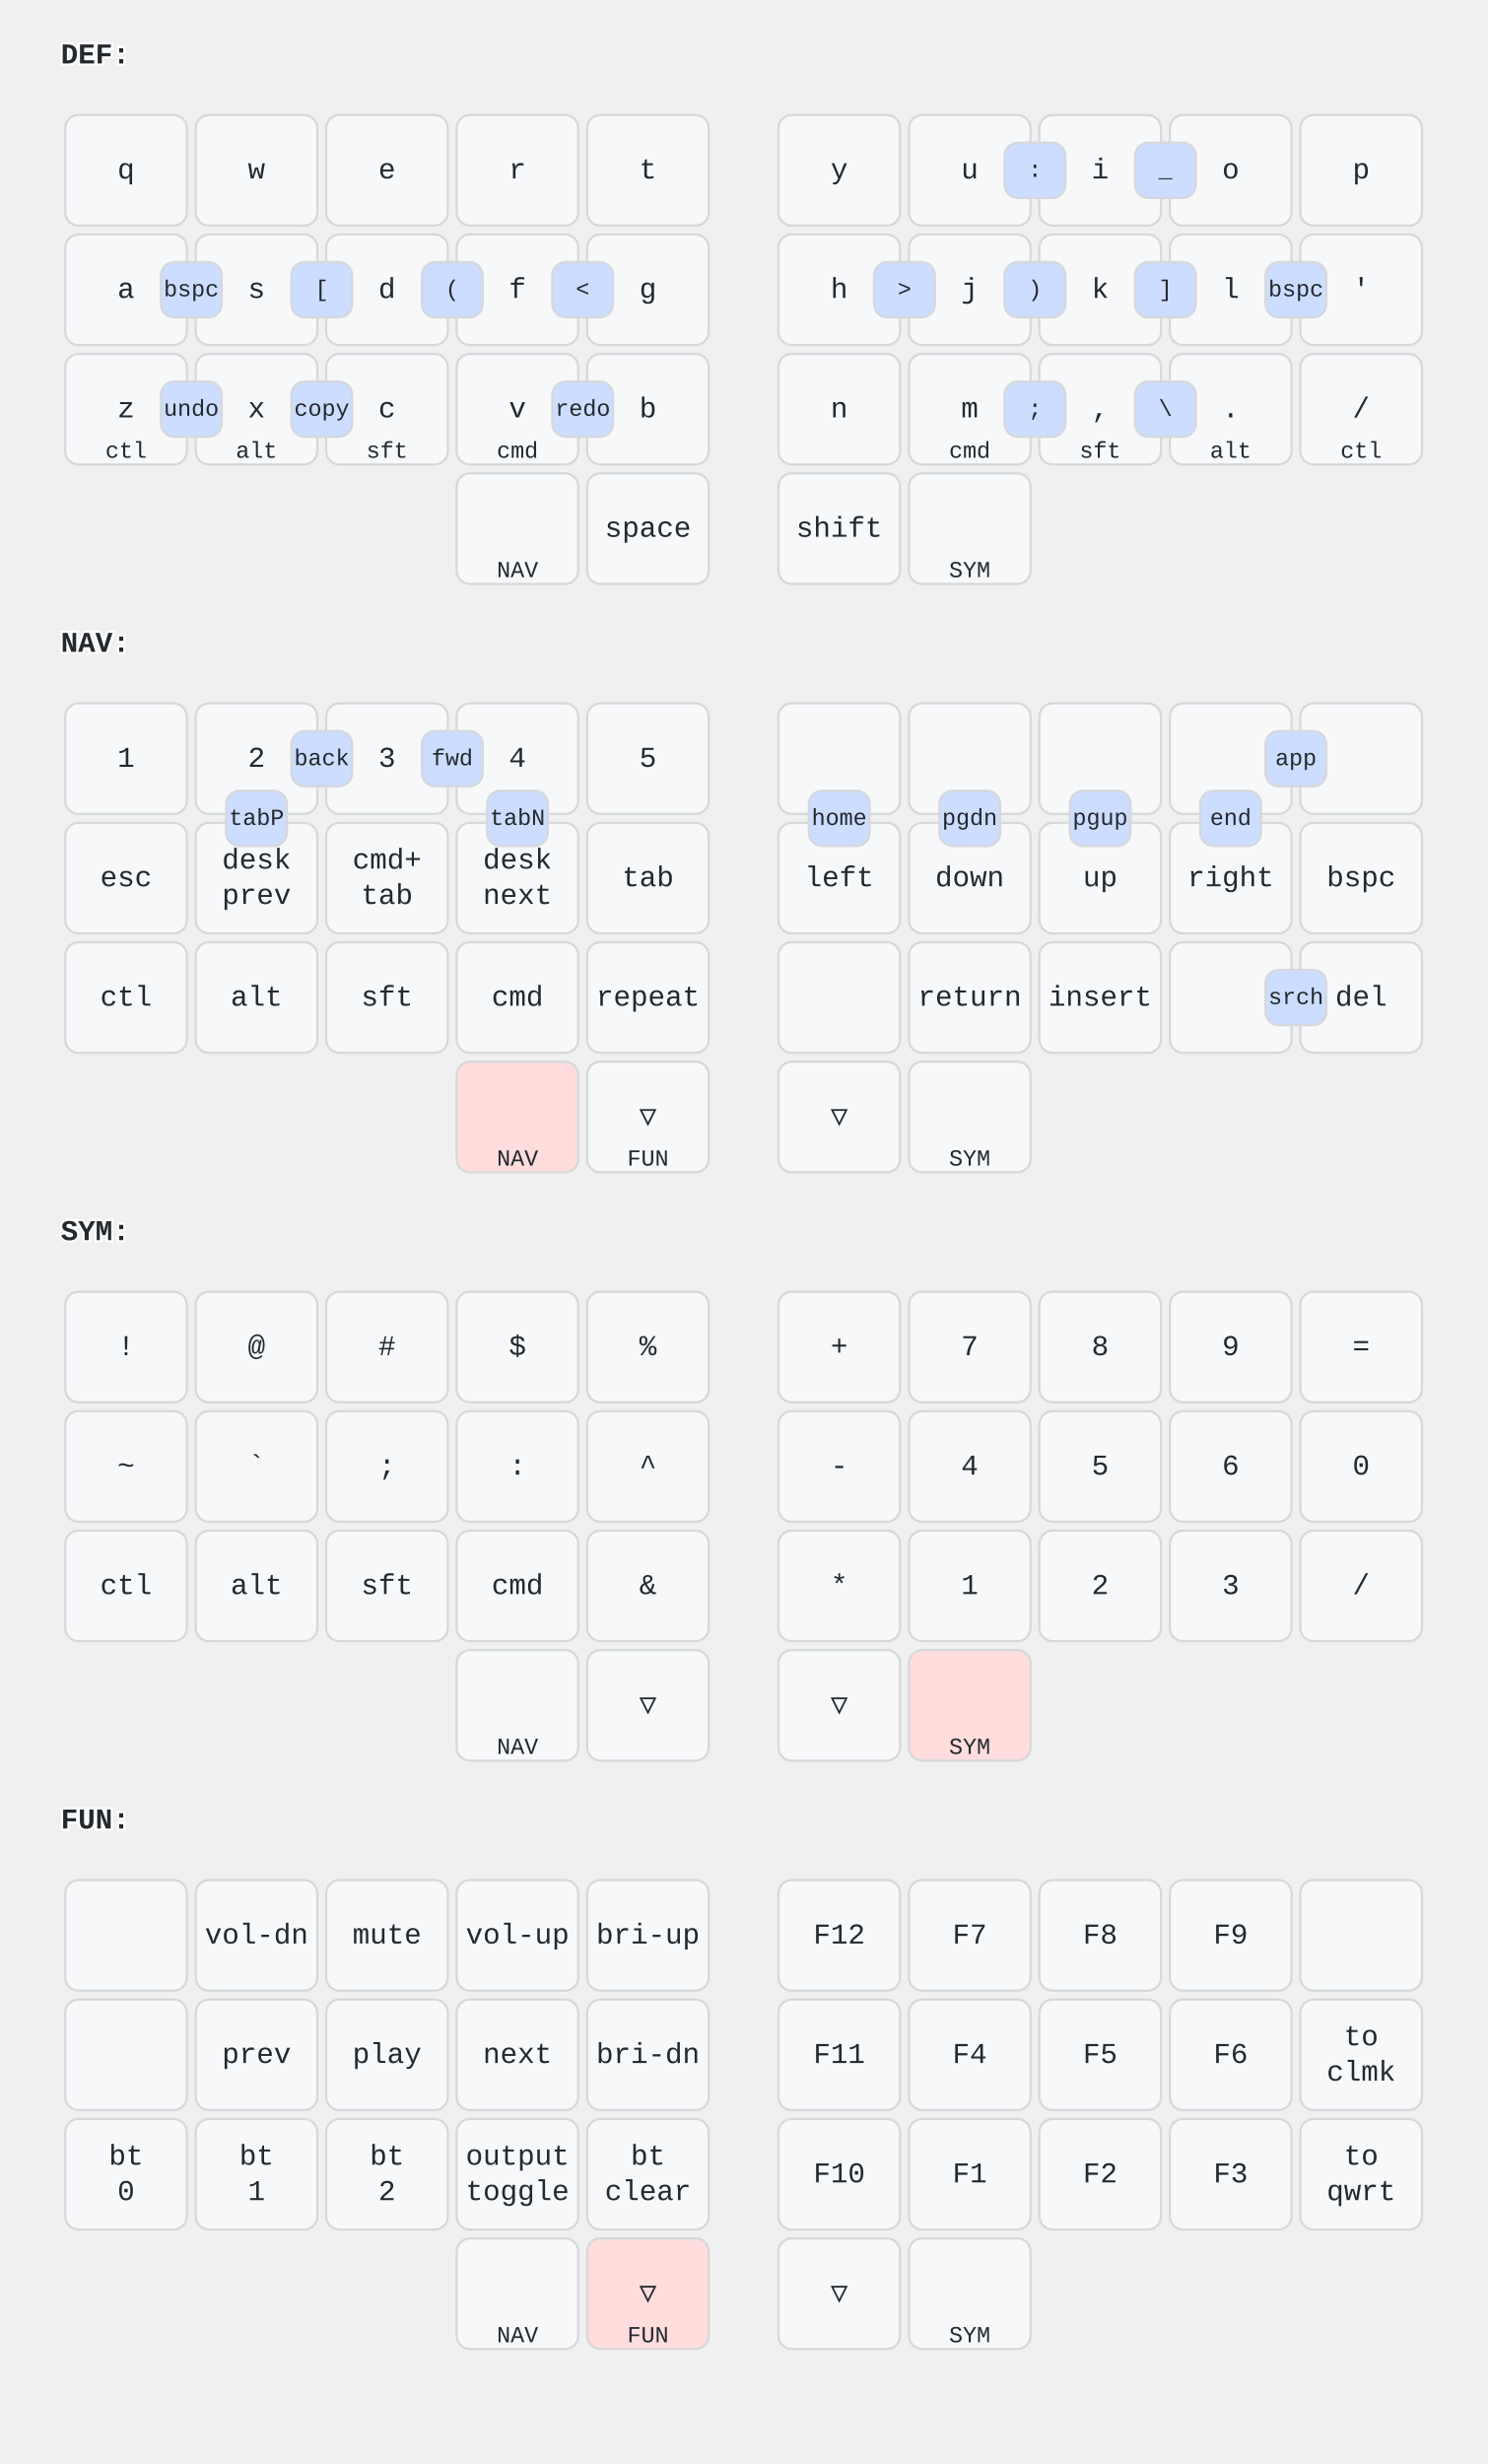
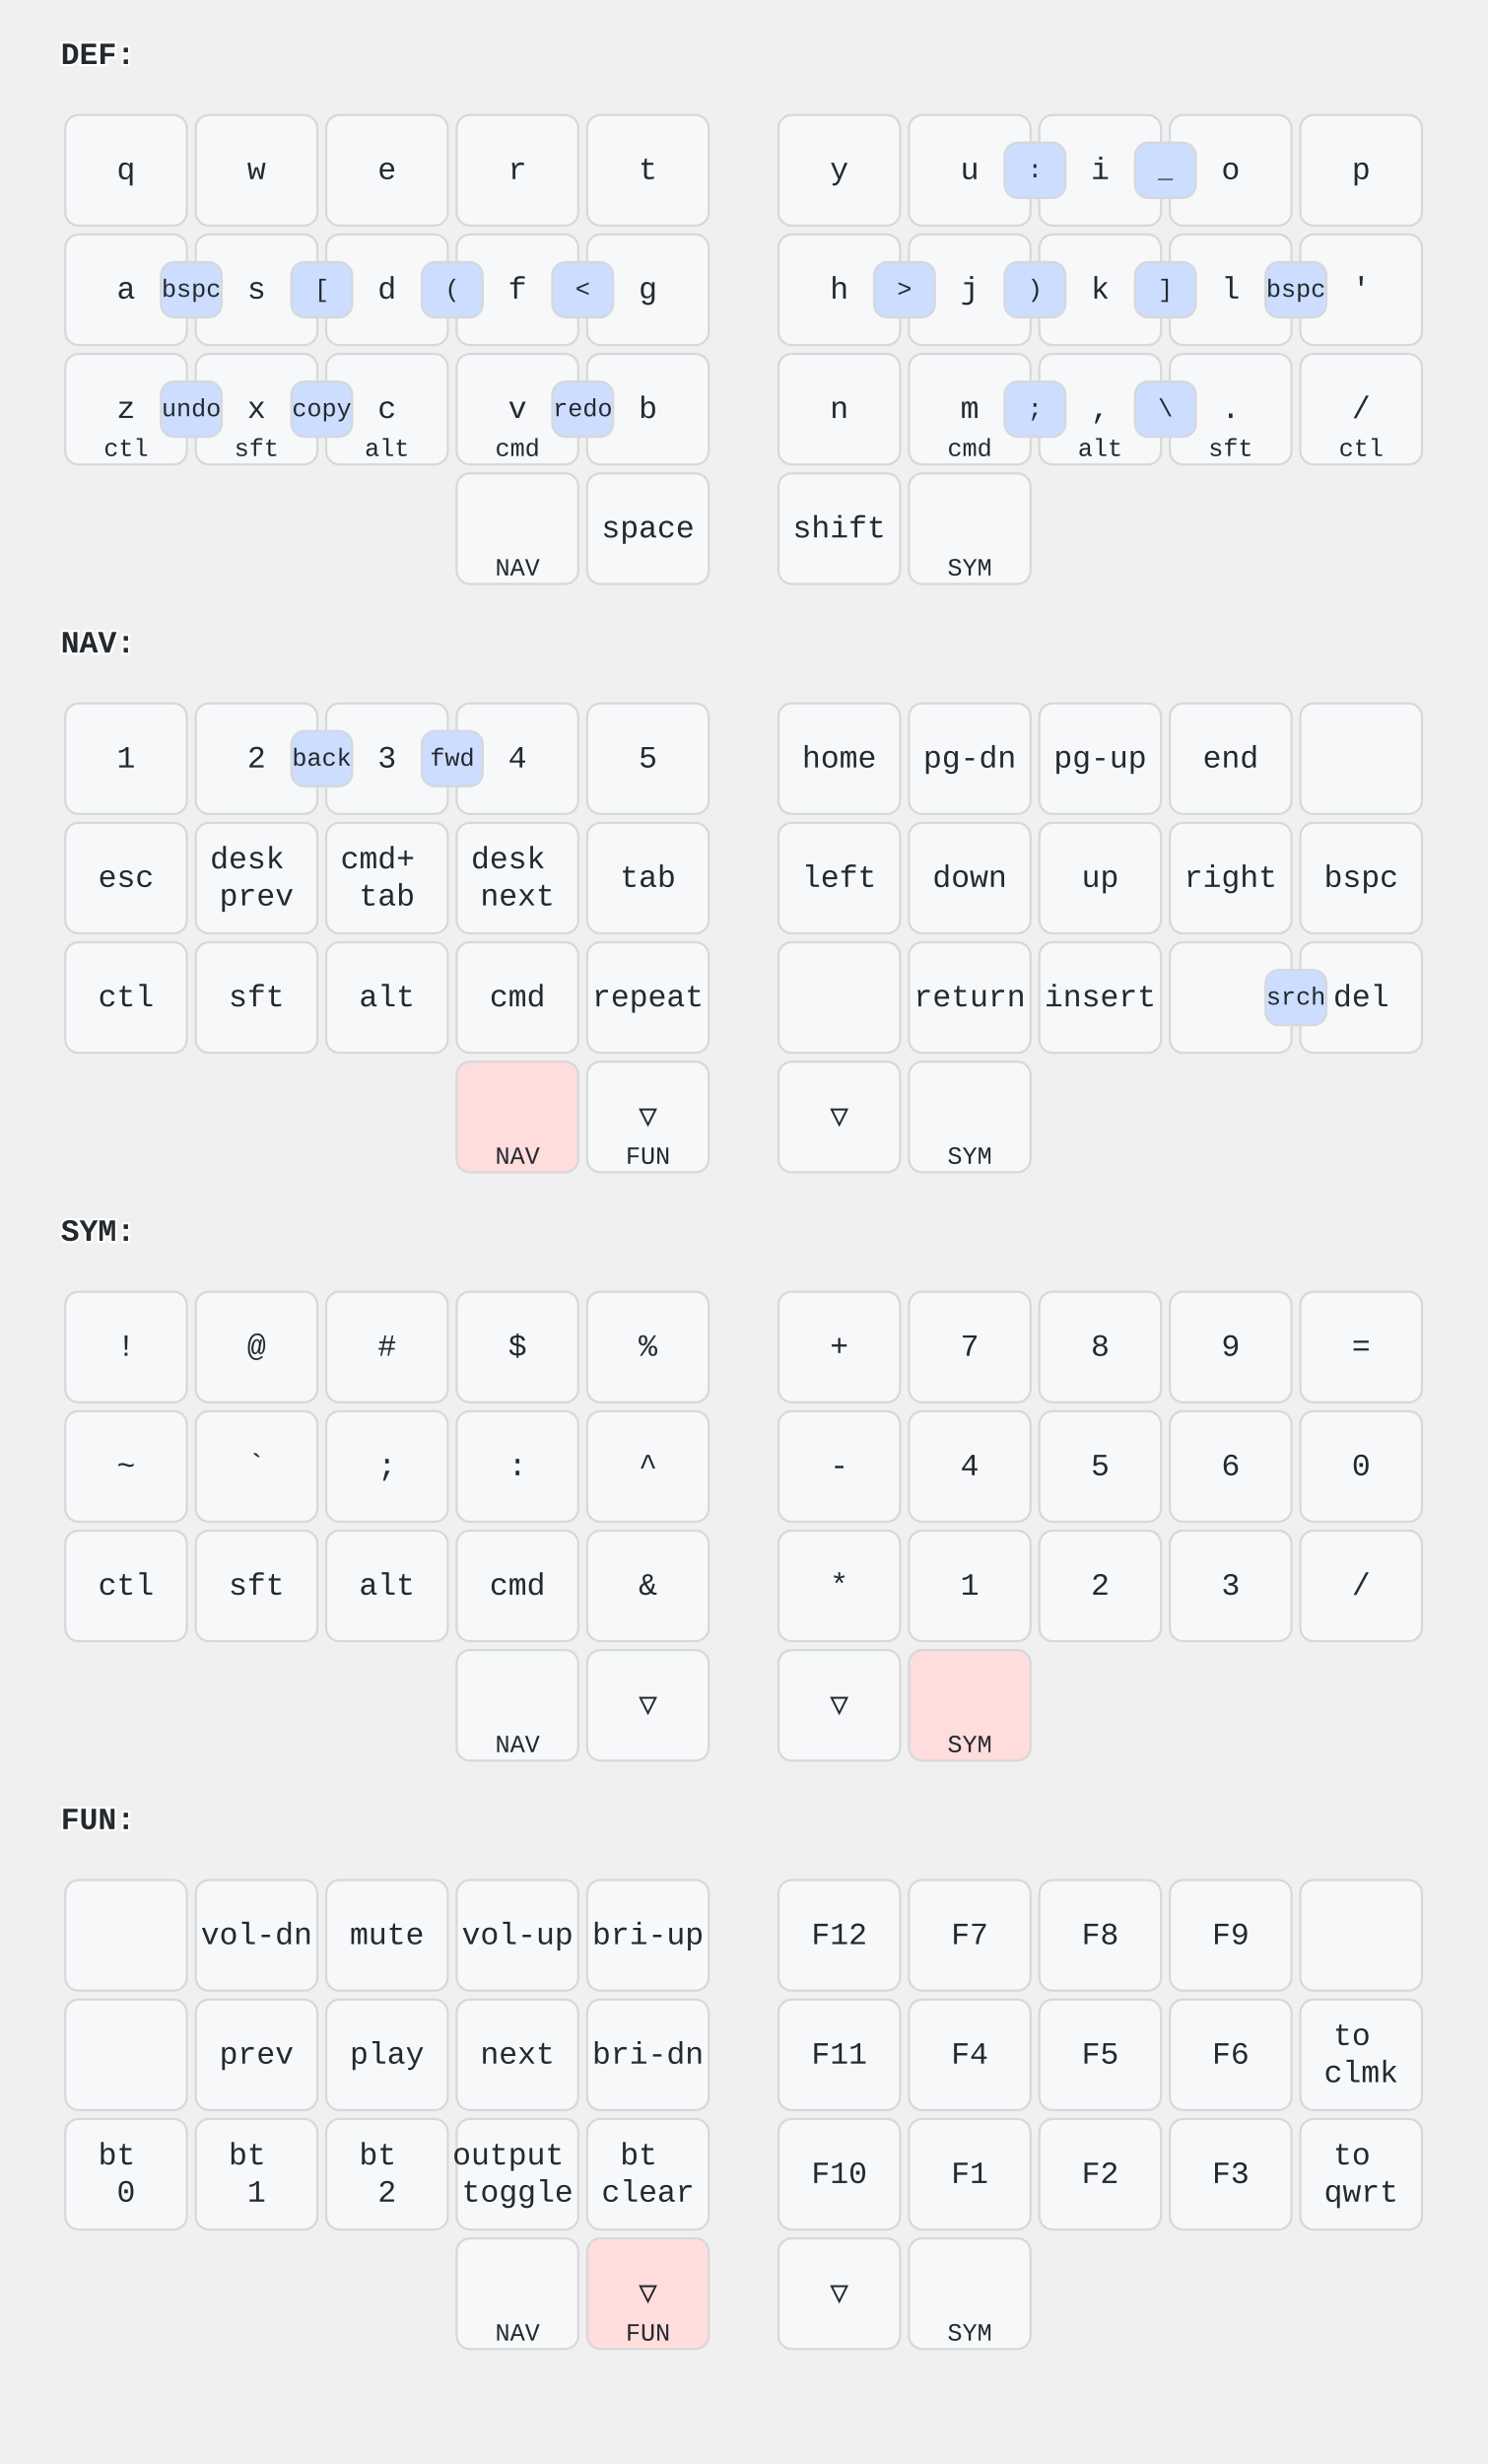
<svg xmlns="http://www.w3.org/2000/svg" width="672.5" height="1114" viewBox="0 0 672.5 1114">
  <style>
    svg {
        font-family: SFMono-Regular,Consolas,Liberation Mono,Menlo,monospace;
-         font-size: 13px;
+         font-size: 14px;
        font-kerning: normal;
        text-rendering: optimizeLegibility;
        fill: #24292e;
    }

    rect {
        fill: #f6f8fa;
        stroke: #d6d8da;
        stroke-width: 1;
    }

    .held {
        fill: #fdd;
    }

    .combo {
        fill: #cdf;
+     }
+ 
+     .ghost {
+         fill: #ddd;
    }

    text {
        text-anchor: middle;
        dominant-baseline: middle;
    }

    .label {
        font-weight: bold;
        text-anchor: start;
        stroke: white;
        stroke-width: 2;
        paint-order: stroke;
    }

    .small {
        font-size: 80%;
    }
</style>
  <text x="27.5" y="25.0" class="label">DEF:</text>
  <rect rx="6" ry="6" x="29.5" y="52" width="55" height="50" />
  <text x="57.0" y="77.0">q</text>
  <rect rx="6" ry="6" x="88.5" y="52" width="55" height="50" />
  <text x="116.0" y="77.0">w</text>
  <rect rx="6" ry="6" x="147.5" y="52" width="55" height="50" />
  <text x="175.0" y="77.0">e</text>
  <rect rx="6" ry="6" x="206.5" y="52" width="55" height="50" />
  <text x="234.0" y="77.0">r</text>
  <rect rx="6" ry="6" x="265.5" y="52" width="55" height="50" />
  <text x="293.0" y="77.0">t</text>
  <rect rx="6" ry="6" x="29.5" y="106" width="55" height="50" />
  <text x="57.0" y="131.0">a</text>
  <rect rx="6" ry="6" x="88.5" y="106" width="55" height="50" />
  <text x="116.0" y="131.0">s</text>
  <rect rx="6" ry="6" x="147.5" y="106" width="55" height="50" />
  <text x="175.0" y="131.0">d</text>
  <rect rx="6" ry="6" x="206.5" y="106" width="55" height="50" />
  <text x="234.0" y="131.0">f</text>
  <rect rx="6" ry="6" x="265.5" y="106" width="55" height="50" />
  <text x="293.0" y="131.0">g</text>
  <rect rx="6" ry="6" x="29.5" y="160" width="55" height="50" />
  <text x="57.0" y="185.0">z</text>
-   <text x="57.0" y="204.0" class="small">ctl</text>
+   <text x="57.0" y="203.0" class="small">ctl</text>
  <rect rx="6" ry="6" x="88.5" y="160" width="55" height="50" />
  <text x="116.0" y="185.0">x</text>
-   <text x="116.0" y="204.0" class="small">alt</text>
+   <text x="116.0" y="203.0" class="small">sft</text>
  <rect rx="6" ry="6" x="147.5" y="160" width="55" height="50" />
  <text x="175.0" y="185.0">c</text>
-   <text x="175.0" y="204.0" class="small">sft</text>
+   <text x="175.0" y="203.0" class="small">alt</text>
  <rect rx="6" ry="6" x="206.5" y="160" width="55" height="50" />
  <text x="234.0" y="185.0">v</text>
-   <text x="234.0" y="204.0" class="small">cmd</text>
+   <text x="234.0" y="203.0" class="small">cmd</text>
  <rect rx="6" ry="6" x="265.5" y="160" width="55" height="50" />
  <text x="293.0" y="185.0">b</text>
  <rect rx="6" ry="6" x="352.0" y="52" width="55" height="50" />
  <text x="379.5" y="77.0">y</text>
  <rect rx="6" ry="6" x="411.0" y="52" width="55" height="50" />
  <text x="438.5" y="77.0">u</text>
  <rect rx="6" ry="6" x="470.0" y="52" width="55" height="50" />
  <text x="497.5" y="77.0">i</text>
  <rect rx="6" ry="6" x="529.0" y="52" width="55" height="50" />
  <text x="556.5" y="77.0">o</text>
  <rect rx="6" ry="6" x="588.0" y="52" width="55" height="50" />
  <text x="615.5" y="77.0">p</text>
  <rect rx="6" ry="6" x="352.0" y="106" width="55" height="50" />
  <text x="379.5" y="131.0">h</text>
  <rect rx="6" ry="6" x="411.0" y="106" width="55" height="50" />
  <text x="438.5" y="131.0">j</text>
  <rect rx="6" ry="6" x="470.0" y="106" width="55" height="50" />
  <text x="497.5" y="131.0">k</text>
  <rect rx="6" ry="6" x="529.0" y="106" width="55" height="50" />
  <text x="556.5" y="131.0">l</text>
  <rect rx="6" ry="6" x="588.0" y="106" width="55" height="50" />
  <text x="615.5" y="131.0">'</text>
  <rect rx="6" ry="6" x="352.0" y="160" width="55" height="50" />
  <text x="379.5" y="185.0">n</text>
  <rect rx="6" ry="6" x="411.0" y="160" width="55" height="50" />
  <text x="438.5" y="185.0">m</text>
-   <text x="438.5" y="204.0" class="small">cmd</text>
+   <text x="438.5" y="203.0" class="small">cmd</text>
  <rect rx="6" ry="6" x="470.0" y="160" width="55" height="50" />
  <text x="497.5" y="185.0">,</text>
-   <text x="497.5" y="204.0" class="small">sft</text>
+   <text x="497.5" y="203.0" class="small">alt</text>
  <rect rx="6" ry="6" x="529.0" y="160" width="55" height="50" />
  <text x="556.5" y="185.0">.</text>
-   <text x="556.5" y="204.0" class="small">alt</text>
+   <text x="556.5" y="203.0" class="small">sft</text>
  <rect rx="6" ry="6" x="588.0" y="160" width="55" height="50" />
  <text x="615.5" y="185.0">/</text>
-   <text x="615.5" y="204.0" class="small">ctl</text>
+   <text x="615.5" y="203.0" class="small">ctl</text>
  <rect rx="6" ry="6" x="206.5" y="214" width="55" height="50" />
-   <text x="234.0" y="258.0" class="small">NAV</text>
+   <text x="234.0" y="257.0" class="small">NAV</text>
  <rect rx="6" ry="6" x="265.5" y="214" width="55" height="50" />
  <text x="293.0" y="239.0">space</text>
  <rect rx="6" ry="6" x="352.0" y="214" width="55" height="50" />
  <text x="379.5" y="239.0">shift</text>
  <rect rx="6" ry="6" x="411.0" y="214" width="55" height="50" />
-   <text x="438.5" y="258.0" class="small">SYM</text>
+   <text x="438.5" y="257.0" class="small">SYM</text>
  <rect rx="6" ry="6" x="190.75" y="118.5" width="27.5" height="25.0" class="combo" />
  <text x="204.5" y="131.0" class="small">(</text>
  <rect rx="6" ry="6" x="454.25" y="118.5" width="27.5" height="25.0" class="combo" />
  <text x="468.0" y="131.0" class="small">)</text>
  <rect rx="6" ry="6" x="131.75" y="118.5" width="27.5" height="25.0" class="combo" />
  <text x="145.5" y="131.0" class="small">[</text>
  <rect rx="6" ry="6" x="513.25" y="118.5" width="27.5" height="25.0" class="combo" />
  <text x="527.0" y="131.0" class="small">]</text>
  <rect rx="6" ry="6" x="249.75" y="118.5" width="27.5" height="25.0" class="combo" />
  <text x="263.5" y="131.0" class="small">&lt;</text>
  <rect rx="6" ry="6" x="395.25" y="118.5" width="27.5" height="25.0" class="combo" />
  <text x="409.0" y="131.0" class="small">&gt;</text>
  <rect rx="6" ry="6" x="454.25" y="64.5" width="27.5" height="25.0" class="combo" />
  <text x="468.0" y="77.0" class="small">:</text>
  <rect rx="6" ry="6" x="454.25" y="172.5" width="27.5" height="25.0" class="combo" />
  <text x="468.0" y="185.0" class="small">;</text>
  <rect rx="6" ry="6" x="513.25" y="64.5" width="27.5" height="25.0" class="combo" />
  <text x="527.0" y="77.0" class="small">_</text>
  <rect rx="6" ry="6" x="513.25" y="172.5" width="27.5" height="25.0" class="combo" />
  <text x="527.0" y="185.0" class="small">\</text>
  <rect rx="6" ry="6" x="72.75" y="118.5" width="27.5" height="25.0" class="combo" />
  <text x="86.5" y="131.0" class="small">bspc</text>
  <rect rx="6" ry="6" x="572.25" y="118.5" width="27.5" height="25.0" class="combo" />
  <text x="586.0" y="131.0" class="small">bspc</text>
  <rect rx="6" ry="6" x="131.75" y="172.5" width="27.5" height="25.0" class="combo" />
  <text x="145.5" y="185.0" class="small">copy</text>
  <rect rx="6" ry="6" x="72.75" y="172.5" width="27.5" height="25.0" class="combo" />
  <text x="86.5" y="185.0" class="small">undo</text>
  <rect rx="6" ry="6" x="249.75" y="172.5" width="27.5" height="25.0" class="combo" />
  <text x="263.5" y="185.0" class="small">redo</text>
  <text x="27.5" y="291.0" class="label">NAV:</text>
  <rect rx="6" ry="6" x="29.5" y="318" width="55" height="50" />
  <text x="57.0" y="343.0">1</text>
  <rect rx="6" ry="6" x="88.5" y="318" width="55" height="50" />
  <text x="116.0" y="343.0">2</text>
  <rect rx="6" ry="6" x="147.5" y="318" width="55" height="50" />
  <text x="175.0" y="343.0">3</text>
  <rect rx="6" ry="6" x="206.5" y="318" width="55" height="50" />
  <text x="234.0" y="343.0">4</text>
  <rect rx="6" ry="6" x="265.5" y="318" width="55" height="50" />
  <text x="293.0" y="343.0">5</text>
  <rect rx="6" ry="6" x="29.5" y="372" width="55" height="50" />
  <text x="57.0" y="397.0">esc</text>
  <rect rx="6" ry="6" x="88.5" y="372" width="55" height="50" />
-   <text x="116.0" y="389.0">desk</text>
-   <text x="116.0" y="405.0">prev</text>
+   <text x="116.0" y="397.0">
+     <tspan x="116.0" dy="-0.6em">desk</tspan>
+     <tspan x="116.0" dy="1.2em">prev</tspan>
+   </text>
  <rect rx="6" ry="6" x="147.5" y="372" width="55" height="50" />
-   <text x="175.0" y="389.0">cmd+</text>
-   <text x="175.0" y="405.0">tab</text>
+   <text x="175.0" y="397.0">
+     <tspan x="175.0" dy="-0.6em">cmd+</tspan>
+     <tspan x="175.0" dy="1.2em">tab</tspan>
+   </text>
  <rect rx="6" ry="6" x="206.5" y="372" width="55" height="50" />
-   <text x="234.0" y="389.0">desk</text>
-   <text x="234.0" y="405.0">next</text>
+   <text x="234.0" y="397.0">
+     <tspan x="234.0" dy="-0.6em">desk</tspan>
+     <tspan x="234.0" dy="1.2em">next</tspan>
+   </text>
  <rect rx="6" ry="6" x="265.5" y="372" width="55" height="50" />
  <text x="293.0" y="397.0">tab</text>
  <rect rx="6" ry="6" x="29.5" y="426" width="55" height="50" />
  <text x="57.0" y="451.0">ctl</text>
  <rect rx="6" ry="6" x="88.5" y="426" width="55" height="50" />
-   <text x="116.0" y="451.0">alt</text>
+   <text x="116.0" y="451.0">sft</text>
  <rect rx="6" ry="6" x="147.5" y="426" width="55" height="50" />
-   <text x="175.0" y="451.0">sft</text>
+   <text x="175.0" y="451.0">alt</text>
  <rect rx="6" ry="6" x="206.5" y="426" width="55" height="50" />
  <text x="234.0" y="451.0">cmd</text>
  <rect rx="6" ry="6" x="265.5" y="426" width="55" height="50" />
  <text x="293.0" y="451.0">repeat</text>
  <rect rx="6" ry="6" x="352.0" y="318" width="55" height="50" />
+   <text x="379.5" y="343.0">home</text>
  <rect rx="6" ry="6" x="411.0" y="318" width="55" height="50" />
+   <text x="438.5" y="343.0">pg-dn</text>
  <rect rx="6" ry="6" x="470.0" y="318" width="55" height="50" />
+   <text x="497.5" y="343.0">pg-up</text>
  <rect rx="6" ry="6" x="529.0" y="318" width="55" height="50" />
+   <text x="556.5" y="343.0">end</text>
  <rect rx="6" ry="6" x="588.0" y="318" width="55" height="50" />
  <rect rx="6" ry="6" x="352.0" y="372" width="55" height="50" />
  <text x="379.5" y="397.0">left</text>
  <rect rx="6" ry="6" x="411.0" y="372" width="55" height="50" />
  <text x="438.5" y="397.0">down</text>
  <rect rx="6" ry="6" x="470.0" y="372" width="55" height="50" />
  <text x="497.5" y="397.0">up</text>
  <rect rx="6" ry="6" x="529.0" y="372" width="55" height="50" />
  <text x="556.5" y="397.0">right</text>
  <rect rx="6" ry="6" x="588.0" y="372" width="55" height="50" />
  <text x="615.5" y="397.0">bspc</text>
  <rect rx="6" ry="6" x="352.0" y="426" width="55" height="50" />
  <rect rx="6" ry="6" x="411.0" y="426" width="55" height="50" />
  <text x="438.5" y="451.0">return</text>
  <rect rx="6" ry="6" x="470.0" y="426" width="55" height="50" />
  <text x="497.5" y="451.0">insert</text>
  <rect rx="6" ry="6" x="529.0" y="426" width="55" height="50" />
  <rect rx="6" ry="6" x="588.0" y="426" width="55" height="50" />
  <text x="615.5" y="451.0">del</text>
  <rect rx="6" ry="6" x="206.5" y="480" width="55" height="50" class="held" />
-   <text x="234.0" y="524.0" class="small">NAV</text>
+   <text x="234.0" y="523.0" class="small">NAV</text>
  <rect rx="6" ry="6" x="265.5" y="480" width="55" height="50" />
  <text x="293.0" y="505.0">▽</text>
-   <text x="293.0" y="524.0" class="small">FUN</text>
+   <text x="293.0" y="523.0" class="small">FUN</text>
  <rect rx="6" ry="6" x="352.0" y="480" width="55" height="50" />
  <text x="379.5" y="505.0">▽</text>
  <rect rx="6" ry="6" x="411.0" y="480" width="55" height="50" />
-   <text x="438.5" y="524.0" class="small">SYM</text>
-   <rect rx="6" ry="6" x="483.75" y="357.5" width="27.5" height="25.0" class="combo" />
-   <text x="497.5" y="370.0" class="small">pgup</text>
-   <rect rx="6" ry="6" x="424.75" y="357.5" width="27.5" height="25.0" class="combo" />
-   <text x="438.5" y="370.0" class="small">pgdn</text>
-   <rect rx="6" ry="6" x="365.75" y="357.5" width="27.5" height="25.0" class="combo" />
-   <text x="379.5" y="370.0" class="small">home</text>
-   <rect rx="6" ry="6" x="542.75" y="357.5" width="27.5" height="25.0" class="combo" />
-   <text x="556.5" y="370.0" class="small">end</text>
-   <rect rx="6" ry="6" x="572.25" y="330.5" width="27.5" height="25.0" class="combo" />
-   <text x="586.0" y="343.0" class="small">app</text>
+   <text x="438.5" y="523.0" class="small">SYM</text>
  <rect rx="6" ry="6" x="131.75" y="330.5" width="27.5" height="25.0" class="combo" />
  <text x="145.5" y="343.0" class="small">back</text>
  <rect rx="6" ry="6" x="190.75" y="330.5" width="27.5" height="25.0" class="combo" />
  <text x="204.5" y="343.0" class="small">fwd</text>
-   <rect rx="6" ry="6" x="102.25" y="357.5" width="27.5" height="25.0" class="combo" />
-   <text x="116.0" y="370.0" class="small">tabP</text>
-   <rect rx="6" ry="6" x="220.25" y="357.5" width="27.5" height="25.0" class="combo" />
-   <text x="234.0" y="370.0" class="small">tabN</text>
  <rect rx="6" ry="6" x="572.25" y="438.5" width="27.5" height="25.0" class="combo" />
  <text x="586.0" y="451.0" class="small">srch</text>
  <text x="27.5" y="557.0" class="label">SYM:</text>
  <rect rx="6" ry="6" x="29.5" y="584" width="55" height="50" />
  <text x="57.0" y="609.0">!</text>
  <rect rx="6" ry="6" x="88.5" y="584" width="55" height="50" />
  <text x="116.0" y="609.0">@</text>
  <rect rx="6" ry="6" x="147.5" y="584" width="55" height="50" />
  <text x="175.0" y="609.0">#</text>
  <rect rx="6" ry="6" x="206.5" y="584" width="55" height="50" />
  <text x="234.0" y="609.0">$</text>
  <rect rx="6" ry="6" x="265.5" y="584" width="55" height="50" />
  <text x="293.0" y="609.0">%</text>
  <rect rx="6" ry="6" x="29.5" y="638" width="55" height="50" />
  <text x="57.0" y="663.0">~</text>
  <rect rx="6" ry="6" x="88.5" y="638" width="55" height="50" />
  <text x="116.0" y="663.0">`</text>
  <rect rx="6" ry="6" x="147.5" y="638" width="55" height="50" />
  <text x="175.0" y="663.0">;</text>
  <rect rx="6" ry="6" x="206.5" y="638" width="55" height="50" />
  <text x="234.0" y="663.0">:</text>
  <rect rx="6" ry="6" x="265.5" y="638" width="55" height="50" />
  <text x="293.0" y="663.0">^</text>
  <rect rx="6" ry="6" x="29.5" y="692" width="55" height="50" />
  <text x="57.0" y="717.0">ctl</text>
  <rect rx="6" ry="6" x="88.5" y="692" width="55" height="50" />
-   <text x="116.0" y="717.0">alt</text>
+   <text x="116.0" y="717.0">sft</text>
  <rect rx="6" ry="6" x="147.5" y="692" width="55" height="50" />
-   <text x="175.0" y="717.0">sft</text>
+   <text x="175.0" y="717.0">alt</text>
  <rect rx="6" ry="6" x="206.5" y="692" width="55" height="50" />
  <text x="234.0" y="717.0">cmd</text>
  <rect rx="6" ry="6" x="265.5" y="692" width="55" height="50" />
  <text x="293.0" y="717.0">&amp;</text>
  <rect rx="6" ry="6" x="352.0" y="584" width="55" height="50" />
  <text x="379.5" y="609.0">+</text>
  <rect rx="6" ry="6" x="411.0" y="584" width="55" height="50" />
  <text x="438.5" y="609.0">7</text>
  <rect rx="6" ry="6" x="470.0" y="584" width="55" height="50" />
  <text x="497.5" y="609.0">8</text>
  <rect rx="6" ry="6" x="529.0" y="584" width="55" height="50" />
  <text x="556.5" y="609.0">9</text>
  <rect rx="6" ry="6" x="588.0" y="584" width="55" height="50" />
  <text x="615.5" y="609.0">=</text>
  <rect rx="6" ry="6" x="352.0" y="638" width="55" height="50" />
  <text x="379.5" y="663.0">-</text>
  <rect rx="6" ry="6" x="411.0" y="638" width="55" height="50" />
  <text x="438.5" y="663.0">4</text>
  <rect rx="6" ry="6" x="470.0" y="638" width="55" height="50" />
  <text x="497.5" y="663.0">5</text>
  <rect rx="6" ry="6" x="529.0" y="638" width="55" height="50" />
  <text x="556.5" y="663.0">6</text>
  <rect rx="6" ry="6" x="588.0" y="638" width="55" height="50" />
  <text x="615.5" y="663.0">0</text>
  <rect rx="6" ry="6" x="352.0" y="692" width="55" height="50" />
  <text x="379.5" y="717.0">*</text>
  <rect rx="6" ry="6" x="411.0" y="692" width="55" height="50" />
  <text x="438.5" y="717.0">1</text>
  <rect rx="6" ry="6" x="470.0" y="692" width="55" height="50" />
  <text x="497.5" y="717.0">2</text>
  <rect rx="6" ry="6" x="529.0" y="692" width="55" height="50" />
  <text x="556.5" y="717.0">3</text>
  <rect rx="6" ry="6" x="588.0" y="692" width="55" height="50" />
  <text x="615.5" y="717.0">/</text>
  <rect rx="6" ry="6" x="206.5" y="746" width="55" height="50" />
-   <text x="234.0" y="790.0" class="small">NAV</text>
+   <text x="234.0" y="789.0" class="small">NAV</text>
  <rect rx="6" ry="6" x="265.5" y="746" width="55" height="50" />
  <text x="293.0" y="771.0">▽</text>
  <rect rx="6" ry="6" x="352.0" y="746" width="55" height="50" />
  <text x="379.5" y="771.0">▽</text>
  <rect rx="6" ry="6" x="411.0" y="746" width="55" height="50" class="held" />
-   <text x="438.5" y="790.0" class="small">SYM</text>
+   <text x="438.5" y="789.0" class="small">SYM</text>
  <text x="27.5" y="823.0" class="label">FUN:</text>
  <rect rx="6" ry="6" x="29.5" y="850" width="55" height="50" />
  <rect rx="6" ry="6" x="88.5" y="850" width="55" height="50" />
  <text x="116.0" y="875.0">vol-dn</text>
  <rect rx="6" ry="6" x="147.5" y="850" width="55" height="50" />
  <text x="175.0" y="875.0">mute</text>
  <rect rx="6" ry="6" x="206.5" y="850" width="55" height="50" />
  <text x="234.0" y="875.0">vol-up</text>
  <rect rx="6" ry="6" x="265.5" y="850" width="55" height="50" />
  <text x="293.0" y="875.0">bri-up</text>
  <rect rx="6" ry="6" x="29.5" y="904" width="55" height="50" />
  <rect rx="6" ry="6" x="88.5" y="904" width="55" height="50" />
  <text x="116.0" y="929.0">prev</text>
  <rect rx="6" ry="6" x="147.5" y="904" width="55" height="50" />
  <text x="175.0" y="929.0">play</text>
  <rect rx="6" ry="6" x="206.5" y="904" width="55" height="50" />
  <text x="234.0" y="929.0">next</text>
  <rect rx="6" ry="6" x="265.5" y="904" width="55" height="50" />
  <text x="293.0" y="929.0">bri-dn</text>
  <rect rx="6" ry="6" x="29.5" y="958" width="55" height="50" />
-   <text x="57.0" y="975.0">bt</text>
-   <text x="57.0" y="991.0">0</text>
+   <text x="57.0" y="983.0">
+     <tspan x="57.0" dy="-0.6em">bt</tspan>
+     <tspan x="57.0" dy="1.2em">0</tspan>
+   </text>
  <rect rx="6" ry="6" x="88.5" y="958" width="55" height="50" />
-   <text x="116.0" y="975.0">bt</text>
-   <text x="116.0" y="991.0">1</text>
+   <text x="116.0" y="983.0">
+     <tspan x="116.0" dy="-0.6em">bt</tspan>
+     <tspan x="116.0" dy="1.2em">1</tspan>
+   </text>
  <rect rx="6" ry="6" x="147.5" y="958" width="55" height="50" />
-   <text x="175.0" y="975.0">bt</text>
-   <text x="175.0" y="991.0">2</text>
+   <text x="175.0" y="983.0">
+     <tspan x="175.0" dy="-0.6em">bt</tspan>
+     <tspan x="175.0" dy="1.2em">2</tspan>
+   </text>
  <rect rx="6" ry="6" x="206.5" y="958" width="55" height="50" />
-   <text x="234.0" y="975.0">output</text>
-   <text x="234.0" y="991.0">toggle</text>
+   <text x="234.0" y="983.0">
+     <tspan x="234.0" dy="-0.6em">output</tspan>
+     <tspan x="234.0" dy="1.2em">toggle</tspan>
+   </text>
  <rect rx="6" ry="6" x="265.5" y="958" width="55" height="50" />
-   <text x="293.0" y="975.0">bt</text>
-   <text x="293.0" y="991.0">clear</text>
+   <text x="293.0" y="983.0">
+     <tspan x="293.0" dy="-0.6em">bt</tspan>
+     <tspan x="293.0" dy="1.2em">clear</tspan>
+   </text>
  <rect rx="6" ry="6" x="352.0" y="850" width="55" height="50" />
  <text x="379.5" y="875.0">F12</text>
  <rect rx="6" ry="6" x="411.0" y="850" width="55" height="50" />
  <text x="438.5" y="875.0">F7</text>
  <rect rx="6" ry="6" x="470.0" y="850" width="55" height="50" />
  <text x="497.5" y="875.0">F8</text>
  <rect rx="6" ry="6" x="529.0" y="850" width="55" height="50" />
  <text x="556.5" y="875.0">F9</text>
  <rect rx="6" ry="6" x="588.0" y="850" width="55" height="50" />
  <rect rx="6" ry="6" x="352.0" y="904" width="55" height="50" />
  <text x="379.5" y="929.0">F11</text>
  <rect rx="6" ry="6" x="411.0" y="904" width="55" height="50" />
  <text x="438.5" y="929.0">F4</text>
  <rect rx="6" ry="6" x="470.0" y="904" width="55" height="50" />
  <text x="497.5" y="929.0">F5</text>
  <rect rx="6" ry="6" x="529.0" y="904" width="55" height="50" />
  <text x="556.5" y="929.0">F6</text>
  <rect rx="6" ry="6" x="588.0" y="904" width="55" height="50" />
-   <text x="615.5" y="921.0">to</text>
-   <text x="615.5" y="937.0">clmk</text>
+   <text x="615.5" y="929.0">
+     <tspan x="615.5" dy="-0.6em">to</tspan>
+     <tspan x="615.5" dy="1.2em">clmk</tspan>
+   </text>
  <rect rx="6" ry="6" x="352.0" y="958" width="55" height="50" />
  <text x="379.5" y="983.0">F10</text>
  <rect rx="6" ry="6" x="411.0" y="958" width="55" height="50" />
  <text x="438.5" y="983.0">F1</text>
  <rect rx="6" ry="6" x="470.0" y="958" width="55" height="50" />
  <text x="497.5" y="983.0">F2</text>
  <rect rx="6" ry="6" x="529.0" y="958" width="55" height="50" />
  <text x="556.5" y="983.0">F3</text>
  <rect rx="6" ry="6" x="588.0" y="958" width="55" height="50" />
-   <text x="615.5" y="975.0">to</text>
-   <text x="615.5" y="991.0">qwrt</text>
+   <text x="615.5" y="983.0">
+     <tspan x="615.5" dy="-0.6em">to</tspan>
+     <tspan x="615.5" dy="1.2em">qwrt</tspan>
+   </text>
  <rect rx="6" ry="6" x="206.5" y="1012" width="55" height="50" />
-   <text x="234.0" y="1056.0" class="small">NAV</text>
+   <text x="234.0" y="1055.0" class="small">NAV</text>
  <rect rx="6" ry="6" x="265.5" y="1012" width="55" height="50" class="held" />
  <text x="293.0" y="1037.0">▽</text>
-   <text x="293.0" y="1056.0" class="small">FUN</text>
+   <text x="293.0" y="1055.0" class="small">FUN</text>
  <rect rx="6" ry="6" x="352.0" y="1012" width="55" height="50" />
  <text x="379.5" y="1037.0">▽</text>
  <rect rx="6" ry="6" x="411.0" y="1012" width="55" height="50" />
-   <text x="438.5" y="1056.0" class="small">SYM</text>
+   <text x="438.5" y="1055.0" class="small">SYM</text>
</svg>
